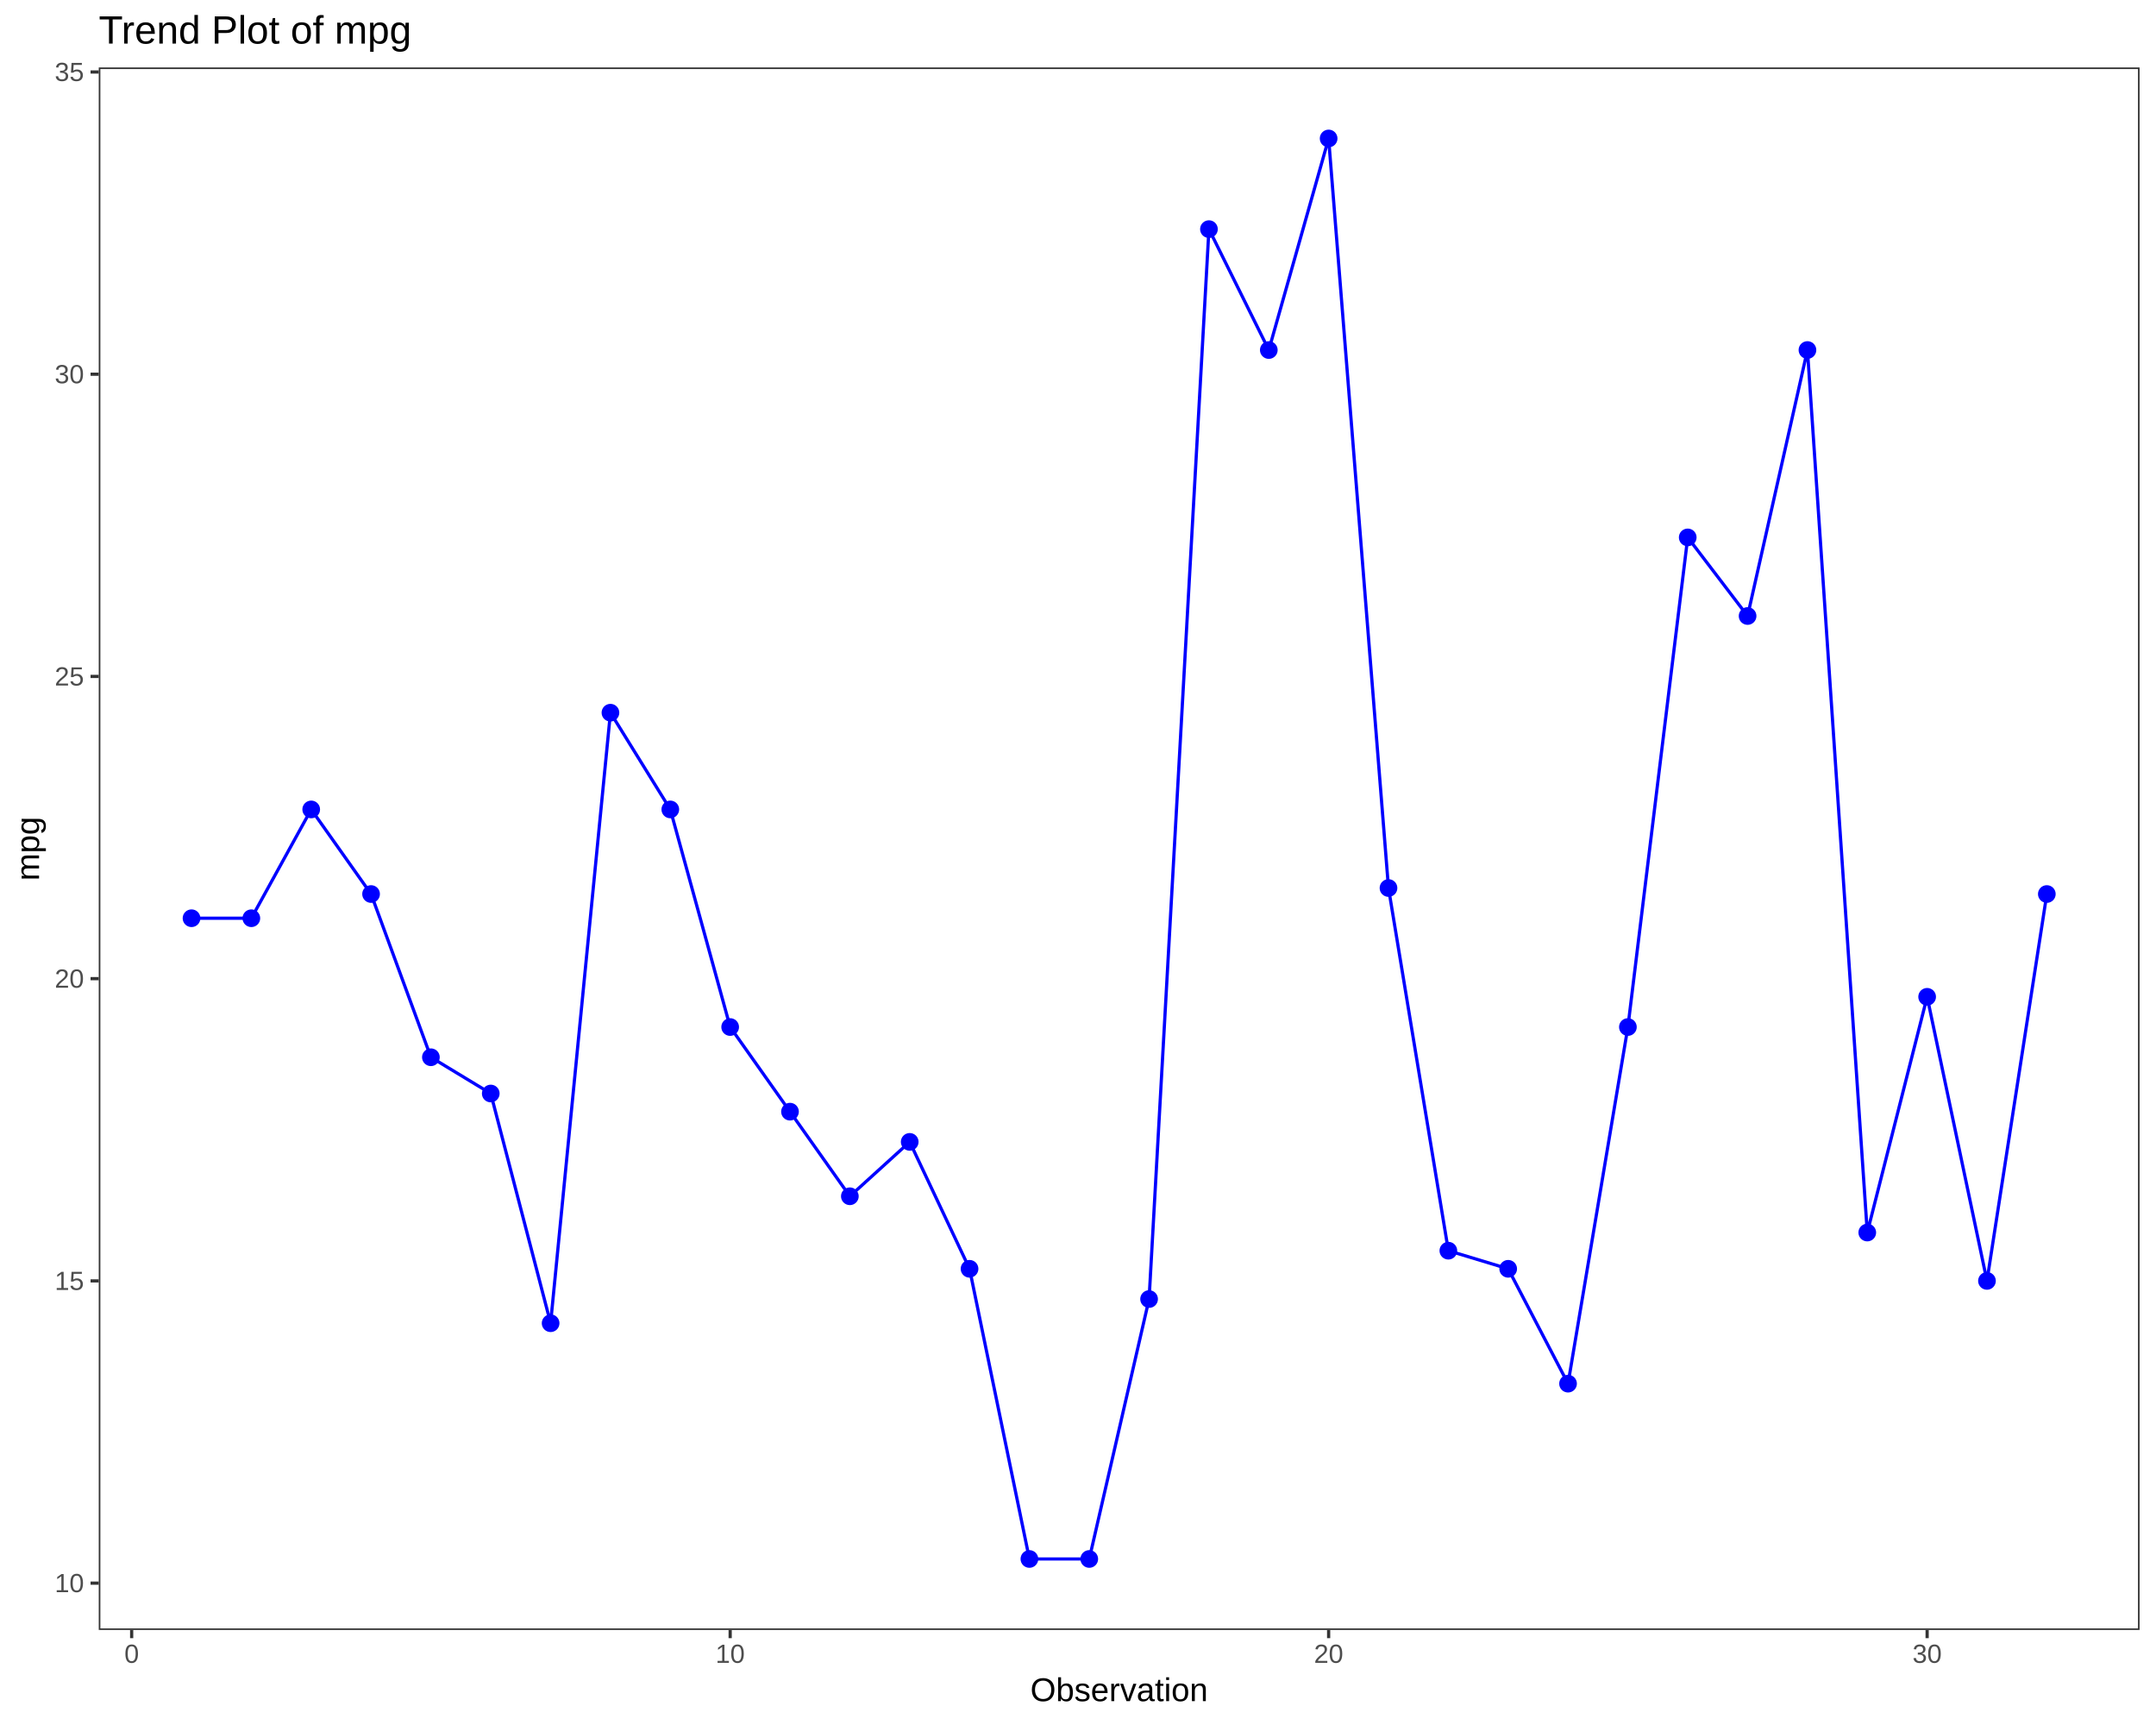
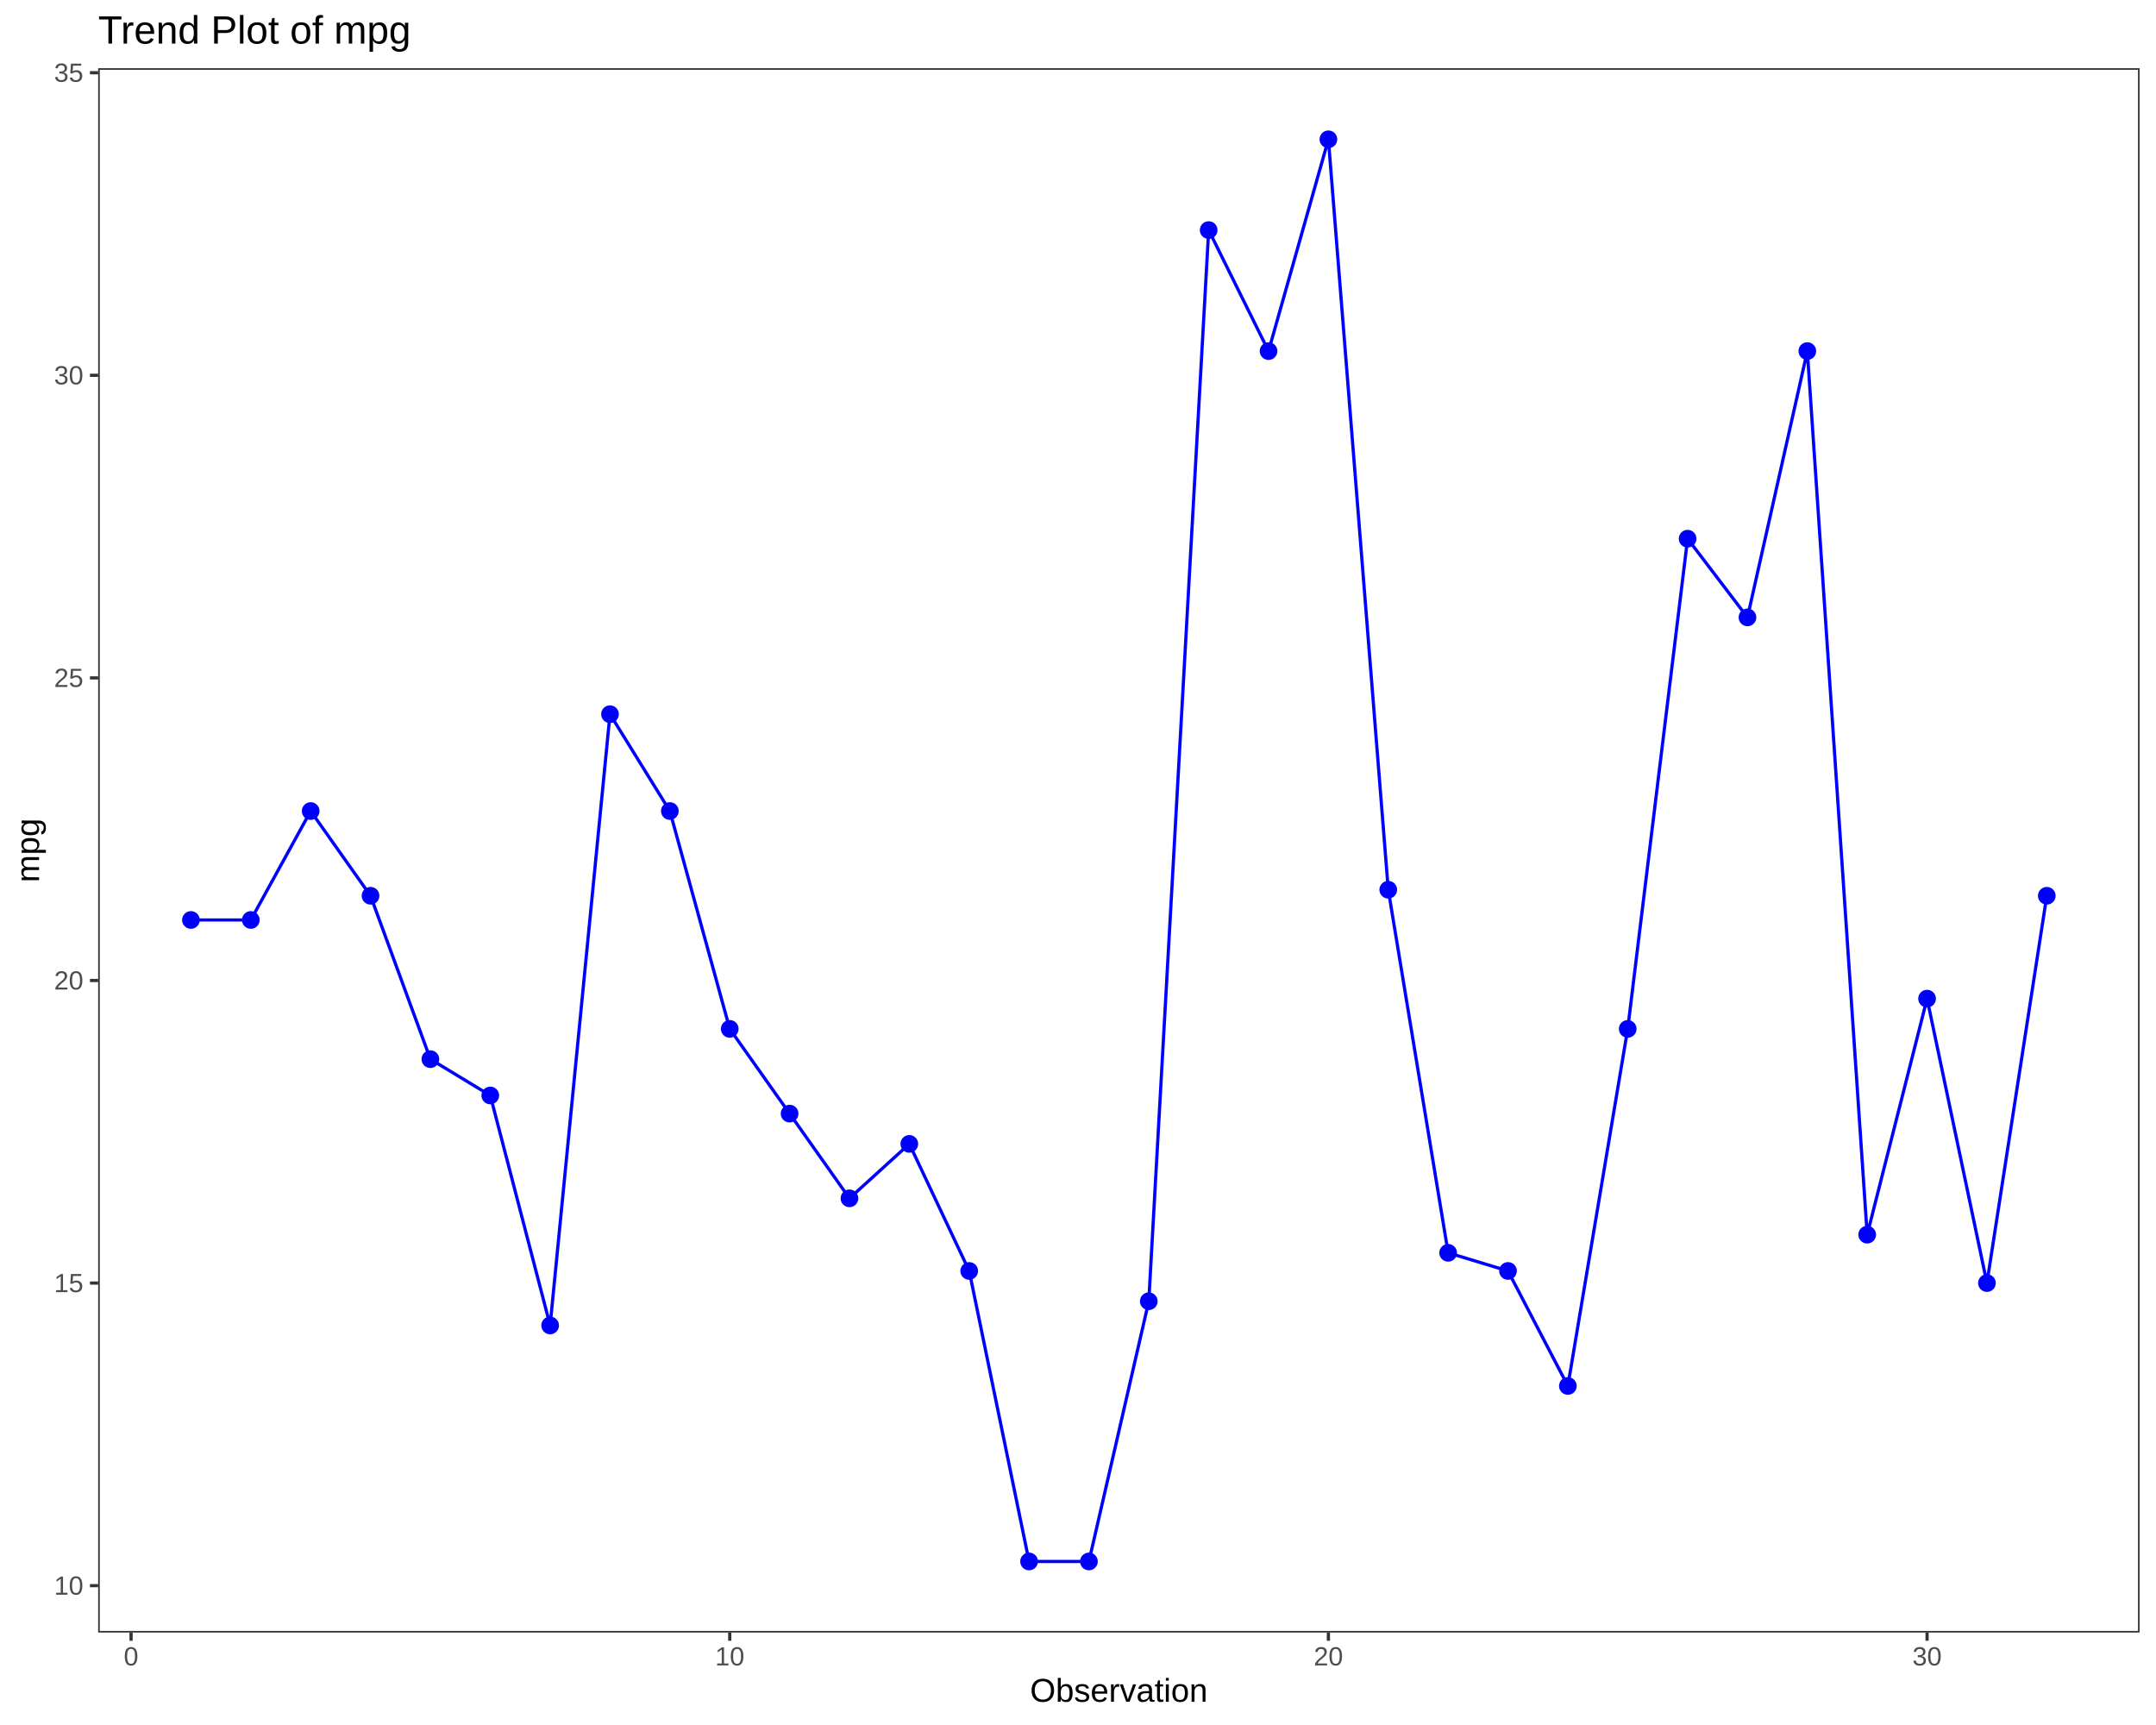
<svg xmlns="http://www.w3.org/2000/svg" viewBox="0 0 720.00 576.00">
  <defs>
    <style type="text/css">
    line, polyline, polygon, path, rect, circle {
      fill: none;
      stroke: #000000;
      stroke-linecap: round;
      stroke-linejoin: round;
      stroke-miterlimit: 10.00;
    }
  </style>
  </defs>
  <rect width="100%" height="100%" style="stroke: none; fill: #FFFFFF;" />
  <rect x="0.00" y="0.00" width="720.00" height="576.00" style="stroke-width: 1.07; stroke: #FFFFFF; fill: #FFFFFF;" />
  <defs>
-     <clipPath id="cpMzIuOTh8NzE0LjUyfDU0NC4yN3wyMi41Mg==">
-       <rect x="32.98" y="22.52" width="681.54" height="521.75" />
+     <clipPath id="cpMzIuNzh8NzE0LjUyfDU0NS4xM3wyMi43Nw==">
+       <rect x="32.78" y="22.77" width="681.74" height="522.36" />
    </clipPath>
  </defs>
-   <rect x="32.98" y="22.52" width="681.54" height="521.75" style="stroke-width: 1.07; stroke: none; fill: #FFFFFF;" clip-path="url(#cpMzIuOTh8NzE0LjUyfDU0NC4yN3wyMi41Mg==)" />
-   <circle cx="63.96" cy="306.61" r="1.95pt" style="stroke-width: 0.71; stroke: #0000FF; fill: #0000FF;" clip-path="url(#cpMzIuOTh8NzE0LjUyfDU0NC4yN3wyMi41Mg==)" />
-   <circle cx="83.94" cy="306.61" r="1.95pt" style="stroke-width: 0.71; stroke: #0000FF; fill: #0000FF;" clip-path="url(#cpMzIuOTh8NzE0LjUyfDU0NC4yN3wyMi41Mg==)" />
-   <circle cx="103.93" cy="270.28" r="1.95pt" style="stroke-width: 0.71; stroke: #0000FF; fill: #0000FF;" clip-path="url(#cpMzIuOTh8NzE0LjUyfDU0NC4yN3wyMi41Mg==)" />
-   <circle cx="123.92" cy="298.53" r="1.95pt" style="stroke-width: 0.71; stroke: #0000FF; fill: #0000FF;" clip-path="url(#cpMzIuOTh8NzE0LjUyfDU0NC4yN3wyMi41Mg==)" />
-   <circle cx="143.90" cy="353.03" r="1.95pt" style="stroke-width: 0.71; stroke: #0000FF; fill: #0000FF;" clip-path="url(#cpMzIuOTh8NzE0LjUyfDU0NC4yN3wyMi41Mg==)" />
-   <circle cx="163.89" cy="365.14" r="1.95pt" style="stroke-width: 0.71; stroke: #0000FF; fill: #0000FF;" clip-path="url(#cpMzIuOTh8NzE0LjUyfDU0NC4yN3wyMi41Mg==)" />
-   <circle cx="183.88" cy="441.84" r="1.95pt" style="stroke-width: 0.71; stroke: #0000FF; fill: #0000FF;" clip-path="url(#cpMzIuOTh8NzE0LjUyfDU0NC4yN3wyMi41Mg==)" />
-   <circle cx="203.86" cy="237.98" r="1.95pt" style="stroke-width: 0.71; stroke: #0000FF; fill: #0000FF;" clip-path="url(#cpMzIuOTh8NzE0LjUyfDU0NC4yN3wyMi41Mg==)" />
-   <circle cx="223.85" cy="270.28" r="1.95pt" style="stroke-width: 0.71; stroke: #0000FF; fill: #0000FF;" clip-path="url(#cpMzIuOTh8NzE0LjUyfDU0NC4yN3wyMi41Mg==)" />
-   <circle cx="243.84" cy="342.94" r="1.95pt" style="stroke-width: 0.71; stroke: #0000FF; fill: #0000FF;" clip-path="url(#cpMzIuOTh8NzE0LjUyfDU0NC4yN3wyMi41Mg==)" />
-   <circle cx="263.82" cy="371.20" r="1.95pt" style="stroke-width: 0.71; stroke: #0000FF; fill: #0000FF;" clip-path="url(#cpMzIuOTh8NzE0LjUyfDU0NC4yN3wyMi41Mg==)" />
-   <circle cx="283.81" cy="399.45" r="1.95pt" style="stroke-width: 0.71; stroke: #0000FF; fill: #0000FF;" clip-path="url(#cpMzIuOTh8NzE0LjUyfDU0NC4yN3wyMi41Mg==)" />
-   <circle cx="303.80" cy="381.29" r="1.95pt" style="stroke-width: 0.71; stroke: #0000FF; fill: #0000FF;" clip-path="url(#cpMzIuOTh8NzE0LjUyfDU0NC4yN3wyMi41Mg==)" />
-   <circle cx="323.78" cy="423.67" r="1.95pt" style="stroke-width: 0.71; stroke: #0000FF; fill: #0000FF;" clip-path="url(#cpMzIuOTh8NzE0LjUyfDU0NC4yN3wyMi41Mg==)" />
-   <circle cx="343.77" cy="520.56" r="1.95pt" style="stroke-width: 0.71; stroke: #0000FF; fill: #0000FF;" clip-path="url(#cpMzIuOTh8NzE0LjUyfDU0NC4yN3wyMi41Mg==)" />
-   <circle cx="363.76" cy="520.56" r="1.95pt" style="stroke-width: 0.71; stroke: #0000FF; fill: #0000FF;" clip-path="url(#cpMzIuOTh8NzE0LjUyfDU0NC4yN3wyMi41Mg==)" />
-   <circle cx="383.74" cy="433.77" r="1.95pt" style="stroke-width: 0.71; stroke: #0000FF; fill: #0000FF;" clip-path="url(#cpMzIuOTh8NzE0LjUyfDU0NC4yN3wyMi41Mg==)" />
-   <circle cx="403.73" cy="76.51" r="1.95pt" style="stroke-width: 0.71; stroke: #0000FF; fill: #0000FF;" clip-path="url(#cpMzIuOTh8NzE0LjUyfDU0NC4yN3wyMi41Mg==)" />
-   <circle cx="423.72" cy="116.88" r="1.95pt" style="stroke-width: 0.71; stroke: #0000FF; fill: #0000FF;" clip-path="url(#cpMzIuOTh8NzE0LjUyfDU0NC4yN3wyMi41Mg==)" />
-   <circle cx="443.70" cy="46.24" r="1.95pt" style="stroke-width: 0.71; stroke: #0000FF; fill: #0000FF;" clip-path="url(#cpMzIuOTh8NzE0LjUyfDU0NC4yN3wyMi41Mg==)" />
-   <circle cx="463.69" cy="296.52" r="1.95pt" style="stroke-width: 0.71; stroke: #0000FF; fill: #0000FF;" clip-path="url(#cpMzIuOTh8NzE0LjUyfDU0NC4yN3wyMi41Mg==)" />
-   <circle cx="483.68" cy="417.62" r="1.95pt" style="stroke-width: 0.71; stroke: #0000FF; fill: #0000FF;" clip-path="url(#cpMzIuOTh8NzE0LjUyfDU0NC4yN3wyMi41Mg==)" />
-   <circle cx="503.66" cy="423.67" r="1.95pt" style="stroke-width: 0.71; stroke: #0000FF; fill: #0000FF;" clip-path="url(#cpMzIuOTh8NzE0LjUyfDU0NC4yN3wyMi41Mg==)" />
-   <circle cx="523.65" cy="462.02" r="1.95pt" style="stroke-width: 0.71; stroke: #0000FF; fill: #0000FF;" clip-path="url(#cpMzIuOTh8NzE0LjUyfDU0NC4yN3wyMi41Mg==)" />
-   <circle cx="543.64" cy="342.94" r="1.95pt" style="stroke-width: 0.71; stroke: #0000FF; fill: #0000FF;" clip-path="url(#cpMzIuOTh8NzE0LjUyfDU0NC4yN3wyMi41Mg==)" />
-   <circle cx="563.62" cy="179.45" r="1.95pt" style="stroke-width: 0.71; stroke: #0000FF; fill: #0000FF;" clip-path="url(#cpMzIuOTh8NzE0LjUyfDU0NC4yN3wyMi41Mg==)" />
-   <circle cx="583.61" cy="205.69" r="1.95pt" style="stroke-width: 0.71; stroke: #0000FF; fill: #0000FF;" clip-path="url(#cpMzIuOTh8NzE0LjUyfDU0NC4yN3wyMi41Mg==)" />
-   <circle cx="603.60" cy="116.88" r="1.95pt" style="stroke-width: 0.71; stroke: #0000FF; fill: #0000FF;" clip-path="url(#cpMzIuOTh8NzE0LjUyfDU0NC4yN3wyMi41Mg==)" />
-   <circle cx="623.58" cy="411.56" r="1.95pt" style="stroke-width: 0.71; stroke: #0000FF; fill: #0000FF;" clip-path="url(#cpMzIuOTh8NzE0LjUyfDU0NC4yN3wyMi41Mg==)" />
-   <circle cx="643.57" cy="332.85" r="1.95pt" style="stroke-width: 0.71; stroke: #0000FF; fill: #0000FF;" clip-path="url(#cpMzIuOTh8NzE0LjUyfDU0NC4yN3wyMi41Mg==)" />
-   <circle cx="663.55" cy="427.71" r="1.95pt" style="stroke-width: 0.71; stroke: #0000FF; fill: #0000FF;" clip-path="url(#cpMzIuOTh8NzE0LjUyfDU0NC4yN3wyMi41Mg==)" />
-   <circle cx="683.54" cy="298.53" r="1.95pt" style="stroke-width: 0.71; stroke: #0000FF; fill: #0000FF;" clip-path="url(#cpMzIuOTh8NzE0LjUyfDU0NC4yN3wyMi41Mg==)" />
-   <polyline points="63.96,306.61 83.94,306.61 103.93,270.28 123.92,298.53 143.90,353.03 163.89,365.14 183.88,441.84 203.86,237.98 223.85,270.28 243.84,342.94 263.82,371.20 283.81,399.45 303.80,381.29 323.78,423.67 343.77,520.56 363.76,520.56 383.74,433.77 403.73,76.51 423.72,116.88 443.70,46.24 463.69,296.52 483.68,417.62 503.66,423.67 523.65,462.02 543.64,342.94 563.62,179.45 583.61,205.69 603.60,116.88 623.58,411.56 643.57,332.85 663.55,427.71 683.54,298.53 " style="stroke-width: 1.07; stroke: #0000FF; stroke-linecap: butt;" clip-path="url(#cpMzIuOTh8NzE0LjUyfDU0NC4yN3wyMi41Mg==)" />
-   <rect x="32.98" y="22.52" width="681.54" height="521.75" style="stroke-width: 1.07; stroke: #333333;" clip-path="url(#cpMzIuOTh8NzE0LjUyfDU0NC4yN3wyMi41Mg==)" />
+   <rect x="32.78" y="22.77" width="681.74" height="522.36" style="stroke-width: 1.07; stroke: none; fill: #FFFFFF;" clip-path="url(#cpMzIuNzh8NzE0LjUyfDU0NS4xM3wyMi43Nw==)" />
+   <circle cx="63.76" cy="307.19" r="1.95pt" style="stroke-width: 0.71; stroke: #0000FF; fill: #0000FF;" clip-path="url(#cpMzIuNzh8NzE0LjUyfDU0NS4xM3wyMi43Nw==)" />
+   <circle cx="83.76" cy="307.19" r="1.95pt" style="stroke-width: 0.71; stroke: #0000FF; fill: #0000FF;" clip-path="url(#cpMzIuNzh8NzE0LjUyfDU0NS4xM3wyMi43Nw==)" />
+   <circle cx="103.75" cy="270.82" r="1.95pt" style="stroke-width: 0.71; stroke: #0000FF; fill: #0000FF;" clip-path="url(#cpMzIuNzh8NzE0LjUyfDU0NS4xM3wyMi43Nw==)" />
+   <circle cx="123.74" cy="299.11" r="1.95pt" style="stroke-width: 0.71; stroke: #0000FF; fill: #0000FF;" clip-path="url(#cpMzIuNzh8NzE0LjUyfDU0NS4xM3wyMi43Nw==)" />
+   <circle cx="143.73" cy="353.67" r="1.95pt" style="stroke-width: 0.71; stroke: #0000FF; fill: #0000FF;" clip-path="url(#cpMzIuNzh8NzE0LjUyfDU0NS4xM3wyMi43Nw==)" />
+   <circle cx="163.73" cy="365.79" r="1.95pt" style="stroke-width: 0.71; stroke: #0000FF; fill: #0000FF;" clip-path="url(#cpMzIuNzh8NzE0LjUyfDU0NS4xM3wyMi43Nw==)" />
+   <circle cx="183.72" cy="442.58" r="1.95pt" style="stroke-width: 0.71; stroke: #0000FF; fill: #0000FF;" clip-path="url(#cpMzIuNzh8NzE0LjUyfDU0NS4xM3wyMi43Nw==)" />
+   <circle cx="203.71" cy="238.48" r="1.95pt" style="stroke-width: 0.71; stroke: #0000FF; fill: #0000FF;" clip-path="url(#cpMzIuNzh8NzE0LjUyfDU0NS4xM3wyMi43Nw==)" />
+   <circle cx="223.70" cy="270.82" r="1.95pt" style="stroke-width: 0.71; stroke: #0000FF; fill: #0000FF;" clip-path="url(#cpMzIuNzh8NzE0LjUyfDU0NS4xM3wyMi43Nw==)" />
+   <circle cx="243.70" cy="343.56" r="1.95pt" style="stroke-width: 0.71; stroke: #0000FF; fill: #0000FF;" clip-path="url(#cpMzIuNzh8NzE0LjUyfDU0NS4xM3wyMi43Nw==)" />
+   <circle cx="263.69" cy="371.85" r="1.95pt" style="stroke-width: 0.71; stroke: #0000FF; fill: #0000FF;" clip-path="url(#cpMzIuNzh8NzE0LjUyfDU0NS4xM3wyMi43Nw==)" />
+   <circle cx="283.68" cy="400.14" r="1.95pt" style="stroke-width: 0.71; stroke: #0000FF; fill: #0000FF;" clip-path="url(#cpMzIuNzh8NzE0LjUyfDU0NS4xM3wyMi43Nw==)" />
+   <circle cx="303.67" cy="381.96" r="1.95pt" style="stroke-width: 0.71; stroke: #0000FF; fill: #0000FF;" clip-path="url(#cpMzIuNzh8NzE0LjUyfDU0NS4xM3wyMi43Nw==)" />
+   <circle cx="323.67" cy="424.39" r="1.95pt" style="stroke-width: 0.71; stroke: #0000FF; fill: #0000FF;" clip-path="url(#cpMzIuNzh8NzE0LjUyfDU0NS4xM3wyMi43Nw==)" />
+   <circle cx="343.66" cy="521.39" r="1.95pt" style="stroke-width: 0.71; stroke: #0000FF; fill: #0000FF;" clip-path="url(#cpMzIuNzh8NzE0LjUyfDU0NS4xM3wyMi43Nw==)" />
+   <circle cx="363.65" cy="521.39" r="1.95pt" style="stroke-width: 0.71; stroke: #0000FF; fill: #0000FF;" clip-path="url(#cpMzIuNzh8NzE0LjUyfDU0NS4xM3wyMi43Nw==)" />
+   <circle cx="383.64" cy="434.50" r="1.95pt" style="stroke-width: 0.71; stroke: #0000FF; fill: #0000FF;" clip-path="url(#cpMzIuNzh8NzE0LjUyfDU0NS4xM3wyMi43Nw==)" />
+   <circle cx="403.64" cy="76.83" r="1.95pt" style="stroke-width: 0.71; stroke: #0000FF; fill: #0000FF;" clip-path="url(#cpMzIuNzh8NzE0LjUyfDU0NS4xM3wyMi43Nw==)" />
+   <circle cx="423.63" cy="117.24" r="1.95pt" style="stroke-width: 0.71; stroke: #0000FF; fill: #0000FF;" clip-path="url(#cpMzIuNzh8NzE0LjUyfDU0NS4xM3wyMi43Nw==)" />
+   <circle cx="443.62" cy="46.52" r="1.95pt" style="stroke-width: 0.71; stroke: #0000FF; fill: #0000FF;" clip-path="url(#cpMzIuNzh8NzE0LjUyfDU0NS4xM3wyMi43Nw==)" />
+   <circle cx="463.61" cy="297.09" r="1.95pt" style="stroke-width: 0.71; stroke: #0000FF; fill: #0000FF;" clip-path="url(#cpMzIuNzh8NzE0LjUyfDU0NS4xM3wyMi43Nw==)" />
+   <circle cx="483.61" cy="418.33" r="1.95pt" style="stroke-width: 0.71; stroke: #0000FF; fill: #0000FF;" clip-path="url(#cpMzIuNzh8NzE0LjUyfDU0NS4xM3wyMi43Nw==)" />
+   <circle cx="503.60" cy="424.39" r="1.95pt" style="stroke-width: 0.71; stroke: #0000FF; fill: #0000FF;" clip-path="url(#cpMzIuNzh8NzE0LjUyfDU0NS4xM3wyMi43Nw==)" />
+   <circle cx="523.59" cy="462.79" r="1.95pt" style="stroke-width: 0.71; stroke: #0000FF; fill: #0000FF;" clip-path="url(#cpMzIuNzh8NzE0LjUyfDU0NS4xM3wyMi43Nw==)" />
+   <circle cx="543.58" cy="343.56" r="1.95pt" style="stroke-width: 0.71; stroke: #0000FF; fill: #0000FF;" clip-path="url(#cpMzIuNzh8NzE0LjUyfDU0NS4xM3wyMi43Nw==)" />
+   <circle cx="563.58" cy="179.88" r="1.95pt" style="stroke-width: 0.71; stroke: #0000FF; fill: #0000FF;" clip-path="url(#cpMzIuNzh8NzE0LjUyfDU0NS4xM3wyMi43Nw==)" />
+   <circle cx="583.57" cy="206.15" r="1.95pt" style="stroke-width: 0.71; stroke: #0000FF; fill: #0000FF;" clip-path="url(#cpMzIuNzh8NzE0LjUyfDU0NS4xM3wyMi43Nw==)" />
+   <circle cx="603.56" cy="117.24" r="1.95pt" style="stroke-width: 0.71; stroke: #0000FF; fill: #0000FF;" clip-path="url(#cpMzIuNzh8NzE0LjUyfDU0NS4xM3wyMi43Nw==)" />
+   <circle cx="623.55" cy="412.27" r="1.95pt" style="stroke-width: 0.71; stroke: #0000FF; fill: #0000FF;" clip-path="url(#cpMzIuNzh8NzE0LjUyfDU0NS4xM3wyMi43Nw==)" />
+   <circle cx="643.55" cy="333.46" r="1.95pt" style="stroke-width: 0.71; stroke: #0000FF; fill: #0000FF;" clip-path="url(#cpMzIuNzh8NzE0LjUyfDU0NS4xM3wyMi43Nw==)" />
+   <circle cx="663.54" cy="428.43" r="1.95pt" style="stroke-width: 0.71; stroke: #0000FF; fill: #0000FF;" clip-path="url(#cpMzIuNzh8NzE0LjUyfDU0NS4xM3wyMi43Nw==)" />
+   <circle cx="683.53" cy="299.11" r="1.95pt" style="stroke-width: 0.71; stroke: #0000FF; fill: #0000FF;" clip-path="url(#cpMzIuNzh8NzE0LjUyfDU0NS4xM3wyMi43Nw==)" />
+   <polyline points="63.76,307.19 83.76,307.19 103.75,270.82 123.74,299.11 143.73,353.67 163.73,365.79 183.72,442.58 203.71,238.48 223.70,270.82 243.70,343.56 263.69,371.85 283.68,400.14 303.67,381.96 323.67,424.39 343.66,521.39 363.65,521.39 383.64,434.50 403.64,76.83 423.63,117.24 443.62,46.52 463.61,297.09 483.61,418.33 503.60,424.39 523.59,462.79 543.58,343.56 563.58,179.88 583.57,206.15 603.56,117.24 623.55,412.27 643.55,333.46 663.54,428.43 683.53,299.11 " style="stroke-width: 1.07; stroke: #0000FF; stroke-linecap: butt;" clip-path="url(#cpMzIuNzh8NzE0LjUyfDU0NS4xM3wyMi43Nw==)" />
+   <rect x="32.78" y="22.77" width="681.74" height="522.36" style="stroke-width: 1.07; stroke: #333333;" clip-path="url(#cpMzIuNzh8NzE0LjUyfDU0NS4xM3wyMi43Nw==)" />
  <defs>
    <clipPath id="cpMC4wMHw3MjAuMDB8NTc2LjAwfDAuMDA=">
      <rect x="0.00" y="0.00" width="720.00" height="576.00" />
    </clipPath>
  </defs>
  <g clip-path="url(#cpMC4wMHw3MjAuMDB8NTc2LjAwfDAuMDA=)">
-     <text x="18.27" y="531.65" style="font-size: 8.80px; fill: #4D4D4D; font-family: Liberation Sans;" textLength="9.78px" lengthAdjust="spacingAndGlyphs">10</text>
+     <text x="18.06" y="532.49" style="font-size: 8.80px; fill: #4D4D4D; font-family: Liberation Sans;" textLength="9.78px" lengthAdjust="spacingAndGlyphs">10</text>
  </g>
  <g clip-path="url(#cpMC4wMHw3MjAuMDB8NTc2LjAwfDAuMDA=)">
-     <text x="18.27" y="430.73" style="font-size: 8.80px; fill: #4D4D4D; font-family: Liberation Sans;" textLength="9.78px" lengthAdjust="spacingAndGlyphs">15</text>
+     <text x="18.06" y="431.46" style="font-size: 8.80px; fill: #4D4D4D; font-family: Liberation Sans;" textLength="9.78px" lengthAdjust="spacingAndGlyphs">15</text>
  </g>
  <g clip-path="url(#cpMC4wMHw3MjAuMDB8NTc2LjAwfDAuMDA=)">
-     <text x="18.27" y="329.81" style="font-size: 8.80px; fill: #4D4D4D; font-family: Liberation Sans;" textLength="9.78px" lengthAdjust="spacingAndGlyphs">20</text>
+     <text x="18.06" y="330.42" style="font-size: 8.80px; fill: #4D4D4D; font-family: Liberation Sans;" textLength="9.78px" lengthAdjust="spacingAndGlyphs">20</text>
  </g>
  <g clip-path="url(#cpMC4wMHw3MjAuMDB8NTc2LjAwfDAuMDA=)">
-     <text x="18.27" y="228.90" style="font-size: 8.80px; fill: #4D4D4D; font-family: Liberation Sans;" textLength="9.78px" lengthAdjust="spacingAndGlyphs">25</text>
+     <text x="18.06" y="229.38" style="font-size: 8.80px; fill: #4D4D4D; font-family: Liberation Sans;" textLength="9.78px" lengthAdjust="spacingAndGlyphs">25</text>
  </g>
  <g clip-path="url(#cpMC4wMHw3MjAuMDB8NTc2LjAwfDAuMDA=)">
-     <text x="18.27" y="127.98" style="font-size: 8.80px; fill: #4D4D4D; font-family: Liberation Sans;" textLength="9.78px" lengthAdjust="spacingAndGlyphs">30</text>
+     <text x="18.06" y="128.35" style="font-size: 8.80px; fill: #4D4D4D; font-family: Liberation Sans;" textLength="9.78px" lengthAdjust="spacingAndGlyphs">30</text>
  </g>
  <g clip-path="url(#cpMC4wMHw3MjAuMDB8NTc2LjAwfDAuMDA=)">
-     <text x="18.27" y="27.06" style="font-size: 8.80px; fill: #4D4D4D; font-family: Liberation Sans;" textLength="9.78px" lengthAdjust="spacingAndGlyphs">35</text>
+     <text x="18.06" y="27.31" style="font-size: 8.80px; fill: #4D4D4D; font-family: Liberation Sans;" textLength="9.78px" lengthAdjust="spacingAndGlyphs">35</text>
  </g>
-   <polyline points="30.24,528.63 32.98,528.63 " style="stroke-width: 1.07; stroke: #333333; stroke-linecap: butt;" clip-path="url(#cpMC4wMHw3MjAuMDB8NTc2LjAwfDAuMDA=)" />
-   <polyline points="30.24,427.71 32.98,427.71 " style="stroke-width: 1.07; stroke: #333333; stroke-linecap: butt;" clip-path="url(#cpMC4wMHw3MjAuMDB8NTc2LjAwfDAuMDA=)" />
-   <polyline points="30.24,326.79 32.98,326.79 " style="stroke-width: 1.07; stroke: #333333; stroke-linecap: butt;" clip-path="url(#cpMC4wMHw3MjAuMDB8NTc2LjAwfDAuMDA=)" />
-   <polyline points="30.24,225.87 32.98,225.87 " style="stroke-width: 1.07; stroke: #333333; stroke-linecap: butt;" clip-path="url(#cpMC4wMHw3MjAuMDB8NTc2LjAwfDAuMDA=)" />
-   <polyline points="30.24,124.95 32.98,124.95 " style="stroke-width: 1.07; stroke: #333333; stroke-linecap: butt;" clip-path="url(#cpMC4wMHw3MjAuMDB8NTc2LjAwfDAuMDA=)" />
-   <polyline points="30.24,24.04 32.98,24.04 " style="stroke-width: 1.07; stroke: #333333; stroke-linecap: butt;" clip-path="url(#cpMC4wMHw3MjAuMDB8NTc2LjAwfDAuMDA=)" />
-   <polyline points="43.97,547.01 43.97,544.27 " style="stroke-width: 1.07; stroke: #333333; stroke-linecap: butt;" clip-path="url(#cpMC4wMHw3MjAuMDB8NTc2LjAwfDAuMDA=)" />
-   <polyline points="243.84,547.01 243.84,544.27 " style="stroke-width: 1.07; stroke: #333333; stroke-linecap: butt;" clip-path="url(#cpMC4wMHw3MjAuMDB8NTc2LjAwfDAuMDA=)" />
-   <polyline points="443.70,547.01 443.70,544.27 " style="stroke-width: 1.07; stroke: #333333; stroke-linecap: butt;" clip-path="url(#cpMC4wMHw3MjAuMDB8NTc2LjAwfDAuMDA=)" />
-   <polyline points="643.57,547.01 643.57,544.27 " style="stroke-width: 1.07; stroke: #333333; stroke-linecap: butt;" clip-path="url(#cpMC4wMHw3MjAuMDB8NTc2LjAwfDAuMDA=)" />
+   <polyline points="30.04,529.47 32.78,529.47 " style="stroke-width: 1.07; stroke: #333333; stroke-linecap: butt;" clip-path="url(#cpMC4wMHw3MjAuMDB8NTc2LjAwfDAuMDA=)" />
+   <polyline points="30.04,428.43 32.78,428.43 " style="stroke-width: 1.07; stroke: #333333; stroke-linecap: butt;" clip-path="url(#cpMC4wMHw3MjAuMDB8NTc2LjAwfDAuMDA=)" />
+   <polyline points="30.04,327.40 32.78,327.40 " style="stroke-width: 1.07; stroke: #333333; stroke-linecap: butt;" clip-path="url(#cpMC4wMHw3MjAuMDB8NTc2LjAwfDAuMDA=)" />
+   <polyline points="30.04,226.36 32.78,226.36 " style="stroke-width: 1.07; stroke: #333333; stroke-linecap: butt;" clip-path="url(#cpMC4wMHw3MjAuMDB8NTc2LjAwfDAuMDA=)" />
+   <polyline points="30.04,125.32 32.78,125.32 " style="stroke-width: 1.07; stroke: #333333; stroke-linecap: butt;" clip-path="url(#cpMC4wMHw3MjAuMDB8NTc2LjAwfDAuMDA=)" />
+   <polyline points="30.04,24.29 32.78,24.29 " style="stroke-width: 1.07; stroke: #333333; stroke-linecap: butt;" clip-path="url(#cpMC4wMHw3MjAuMDB8NTc2LjAwfDAuMDA=)" />
+   <polyline points="43.77,547.87 43.77,545.13 " style="stroke-width: 1.07; stroke: #333333; stroke-linecap: butt;" clip-path="url(#cpMC4wMHw3MjAuMDB8NTc2LjAwfDAuMDA=)" />
+   <polyline points="243.70,547.87 243.70,545.13 " style="stroke-width: 1.07; stroke: #333333; stroke-linecap: butt;" clip-path="url(#cpMC4wMHw3MjAuMDB8NTc2LjAwfDAuMDA=)" />
+   <polyline points="443.62,547.87 443.62,545.13 " style="stroke-width: 1.07; stroke: #333333; stroke-linecap: butt;" clip-path="url(#cpMC4wMHw3MjAuMDB8NTc2LjAwfDAuMDA=)" />
+   <polyline points="643.55,547.87 643.55,545.13 " style="stroke-width: 1.07; stroke: #333333; stroke-linecap: butt;" clip-path="url(#cpMC4wMHw3MjAuMDB8NTc2LjAwfDAuMDA=)" />
  <g clip-path="url(#cpMC4wMHw3MjAuMDB8NTc2LjAwfDAuMDA=)">
-     <text x="41.53" y="555.25" style="font-size: 8.80px; fill: #4D4D4D; font-family: Liberation Sans;" textLength="4.89px" lengthAdjust="spacingAndGlyphs">0</text>
+     <text x="41.33" y="556.11" style="font-size: 8.80px; fill: #4D4D4D; font-family: Liberation Sans;" textLength="4.89px" lengthAdjust="spacingAndGlyphs">0</text>
  </g>
  <g clip-path="url(#cpMC4wMHw3MjAuMDB8NTc2LjAwfDAuMDA=)">
-     <text x="238.95" y="555.25" style="font-size: 8.80px; fill: #4D4D4D; font-family: Liberation Sans;" textLength="9.78px" lengthAdjust="spacingAndGlyphs">10</text>
+     <text x="238.81" y="556.11" style="font-size: 8.80px; fill: #4D4D4D; font-family: Liberation Sans;" textLength="9.78px" lengthAdjust="spacingAndGlyphs">10</text>
  </g>
  <g clip-path="url(#cpMC4wMHw3MjAuMDB8NTc2LjAwfDAuMDA=)">
-     <text x="438.81" y="555.25" style="font-size: 8.80px; fill: #4D4D4D; font-family: Liberation Sans;" textLength="9.78px" lengthAdjust="spacingAndGlyphs">20</text>
+     <text x="438.73" y="556.11" style="font-size: 8.80px; fill: #4D4D4D; font-family: Liberation Sans;" textLength="9.78px" lengthAdjust="spacingAndGlyphs">20</text>
  </g>
  <g clip-path="url(#cpMC4wMHw3MjAuMDB8NTc2LjAwfDAuMDA=)">
-     <text x="638.68" y="555.25" style="font-size: 8.80px; fill: #4D4D4D; font-family: Liberation Sans;" textLength="9.78px" lengthAdjust="spacingAndGlyphs">30</text>
+     <text x="638.66" y="556.11" style="font-size: 8.80px; fill: #4D4D4D; font-family: Liberation Sans;" textLength="9.78px" lengthAdjust="spacingAndGlyphs">30</text>
  </g>
  <g clip-path="url(#cpMC4wMHw3MjAuMDB8NTc2LjAwfDAuMDA=)">
-     <text x="344.08" y="568.04" style="font-size: 11.00px; font-family: Liberation Sans;" textLength="59.34px" lengthAdjust="spacingAndGlyphs">Observation</text>
+     <text x="343.98" y="568.24" style="font-size: 11.00px; font-family: Liberation Sans;" textLength="59.34px" lengthAdjust="spacingAndGlyphs">Observation</text>
  </g>
  <g clip-path="url(#cpMC4wMHw3MjAuMDB8NTc2LjAwfDAuMDA=)">
-     <text transform="translate(13.04,294.10) rotate(-90)" style="font-size: 11.00px; font-family: Liberation Sans;" textLength="21.41px" lengthAdjust="spacingAndGlyphs">mpg</text>
+     <text transform="translate(13.04,294.65) rotate(-90)" style="font-size: 11.00px; font-family: Liberation Sans;" textLength="21.41px" lengthAdjust="spacingAndGlyphs">mpg</text>
  </g>
  <g clip-path="url(#cpMC4wMHw3MjAuMDB8NTc2LjAwfDAuMDA=)">
-     <text x="32.98" y="14.56" style="font-size: 13.20px; font-family: Liberation Sans;" textLength="104.27px" lengthAdjust="spacingAndGlyphs">Trend Plot of mpg</text>
+     <text x="32.78" y="14.56" style="font-size: 13.20px; font-family: Liberation Sans;" textLength="104.27px" lengthAdjust="spacingAndGlyphs">Trend Plot of mpg</text>
  </g>
</svg>
